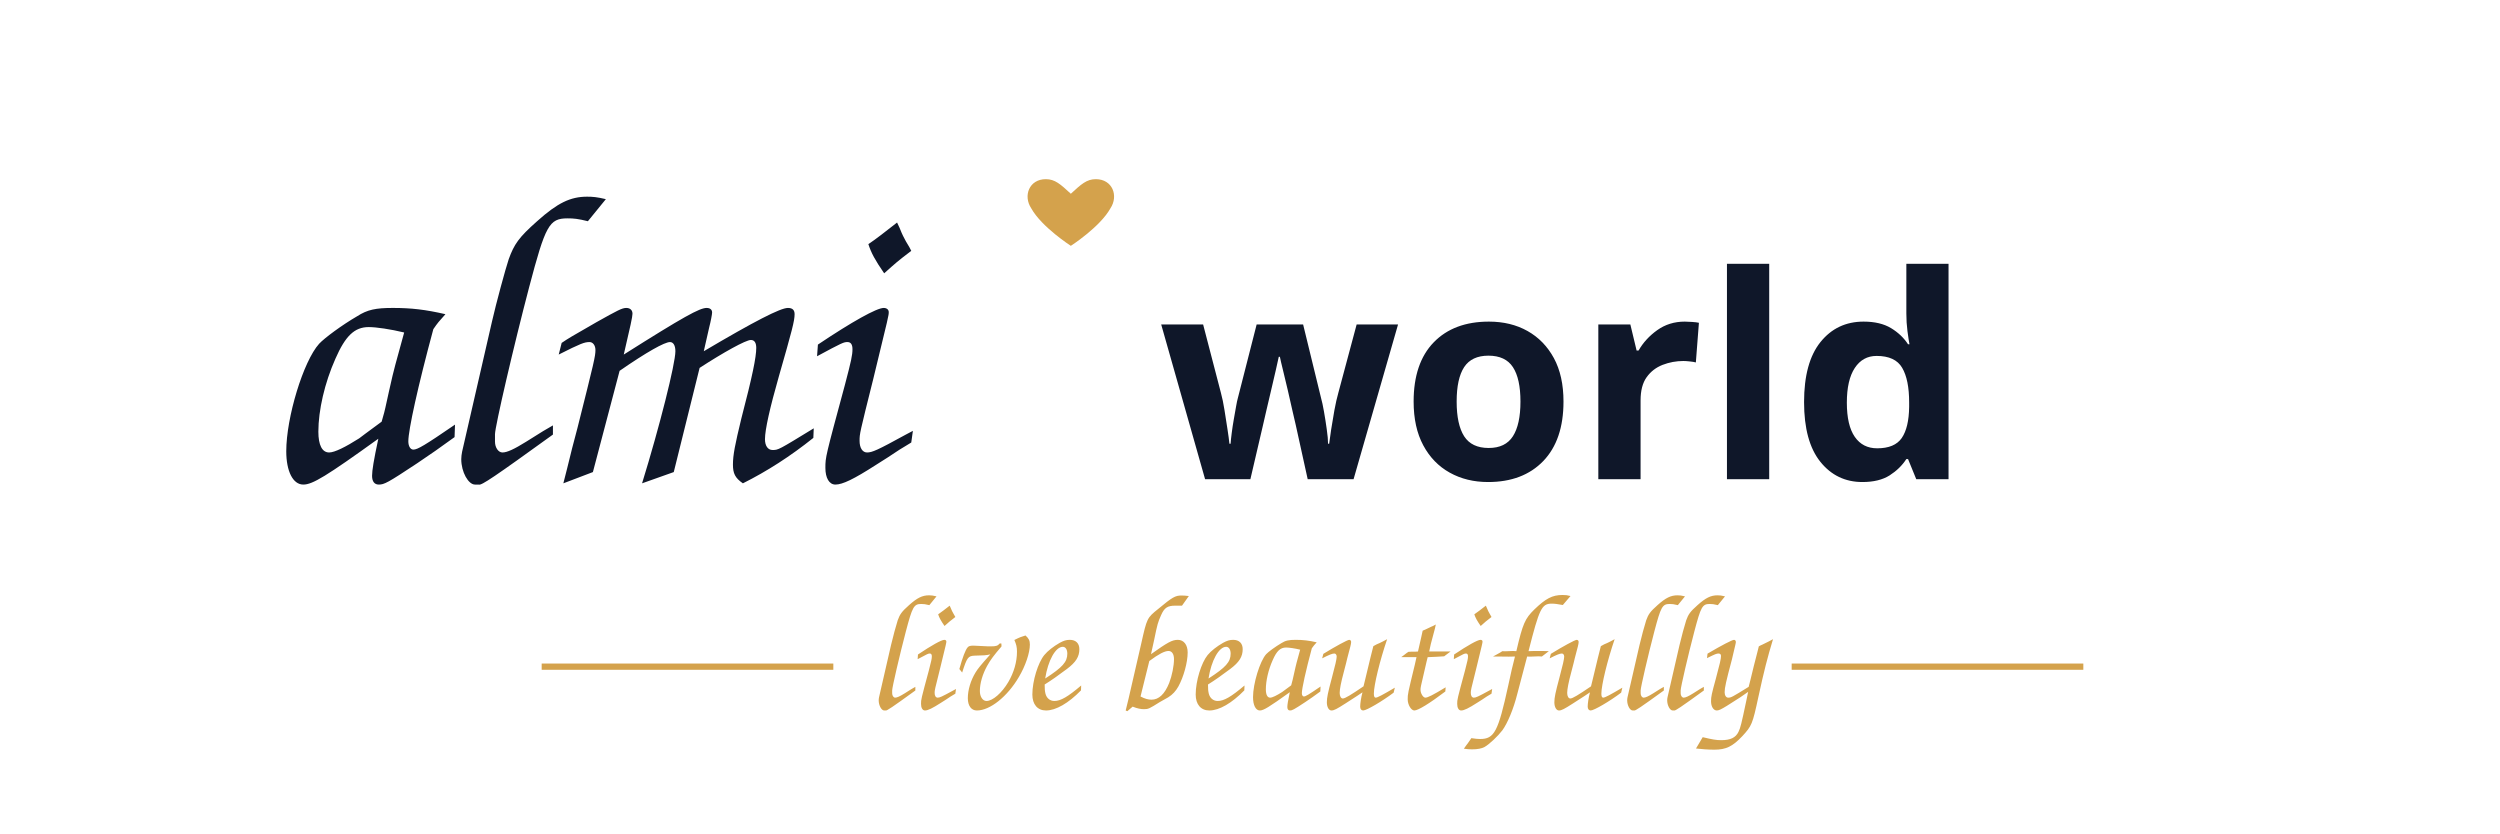
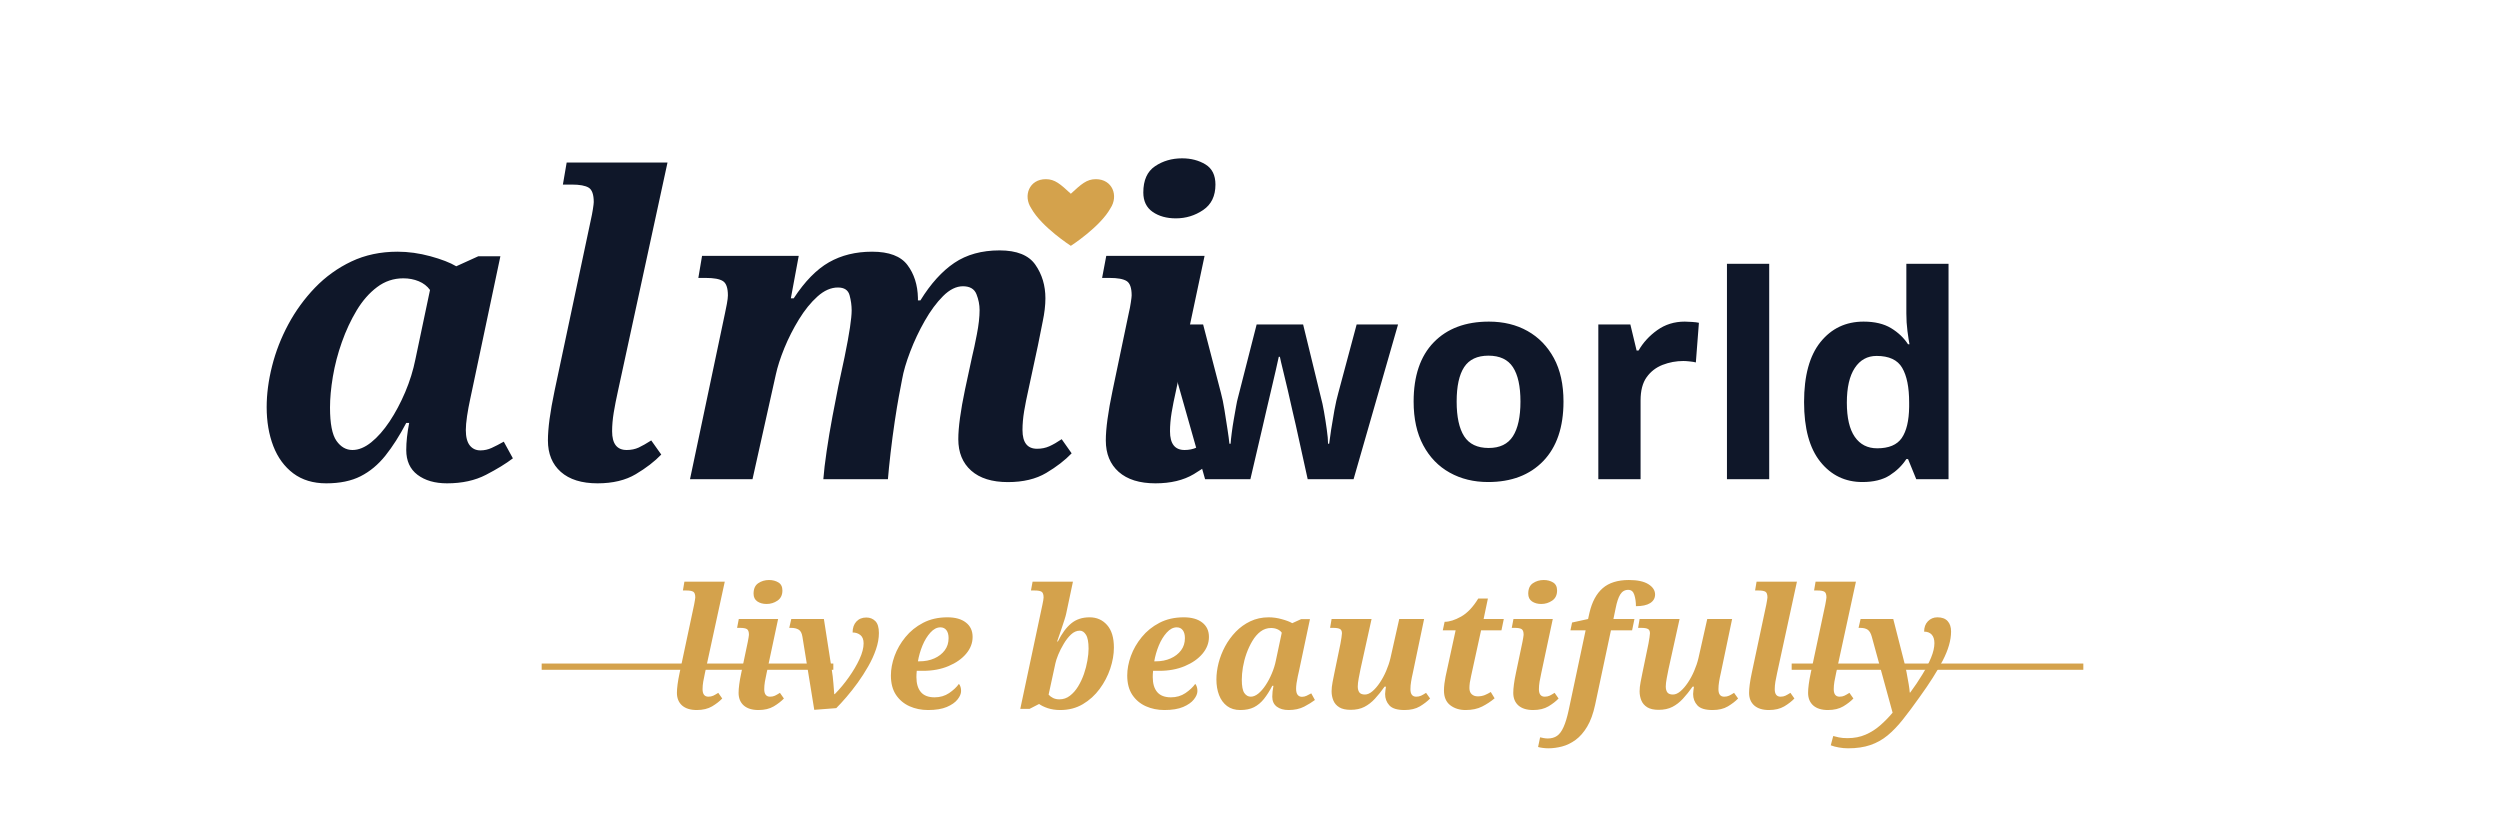
<svg xmlns="http://www.w3.org/2000/svg" viewBox="0 0 600 200" role="img" aria-label="AlmiWorld">
-   <text x="60" y="115" font-family="Allura, 'Pinyon Script', 'Great Vibes', cursive" font-size="100" fill="#0F1729">almi</text>
+   <text x="60" y="115" font-family="Fraunces, Georgia, serif" font-style="italic" font-weight="600" font-size="100" fill="#0F1729">almi</text>
  <g transform="translate(245, 38)" fill="#D4A24C">
    <path d="M12 21s-7-4.5-9.5-9C.5 9 2 5 6 5c2.2 0 3.5 1.2 6 3.5C14.5 6.2 15.8 5 18 5c4 0 5.5 4 3.5 7-2.5 4.5-9.5 9-9.5 9z" />
  </g>
  <text x="278" y="115" font-family="Montserrat, sans-serif" font-weight="600" font-size="68" fill="#0F1729">world</text>
  <line x1="130" y1="160" x2="200" y2="160" stroke="#D4A24C" stroke-width="1.5" />
  <line x1="430" y1="160" x2="500" y2="160" stroke="#D4A24C" stroke-width="1.5" />
-   <text x="315" y="170" text-anchor="middle" font-family="Allura, cursive" font-size="40" fill="#D4A24C" font-style="italic">live beautifully</text>
+   <text x="315" y="170" text-anchor="middle" font-family="Fraunces, Georgia, serif" font-style="italic" font-weight="600" font-size="40" fill="#D4A24C">live beautifully</text>
</svg>
